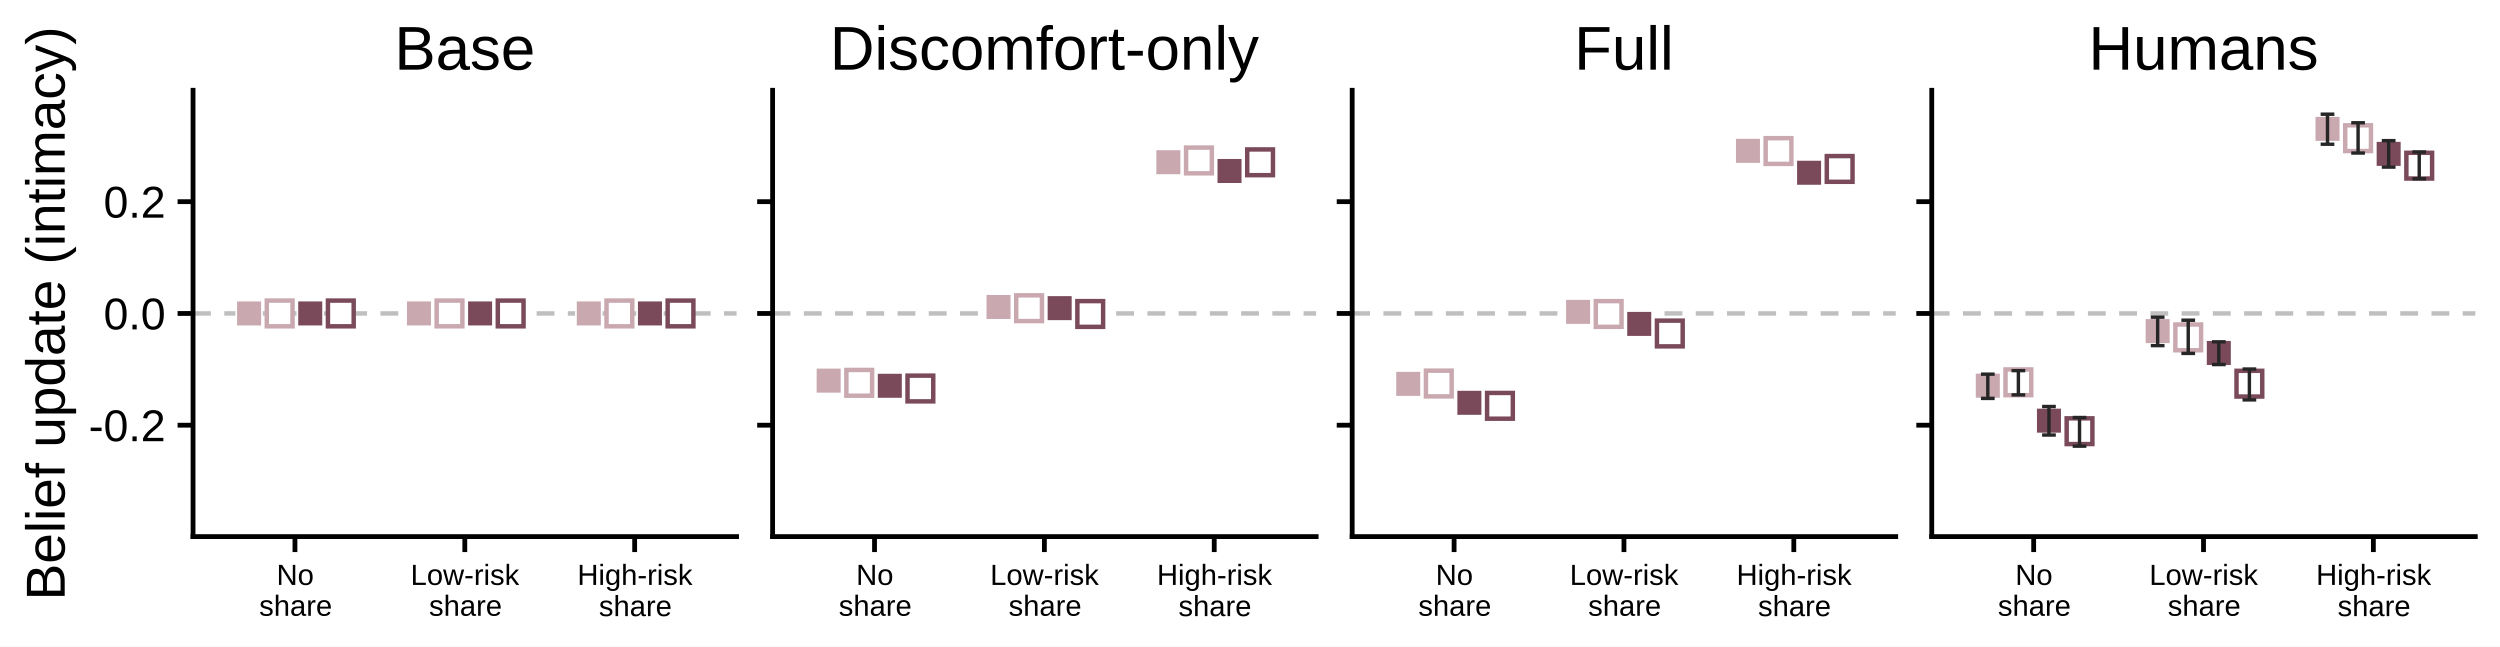
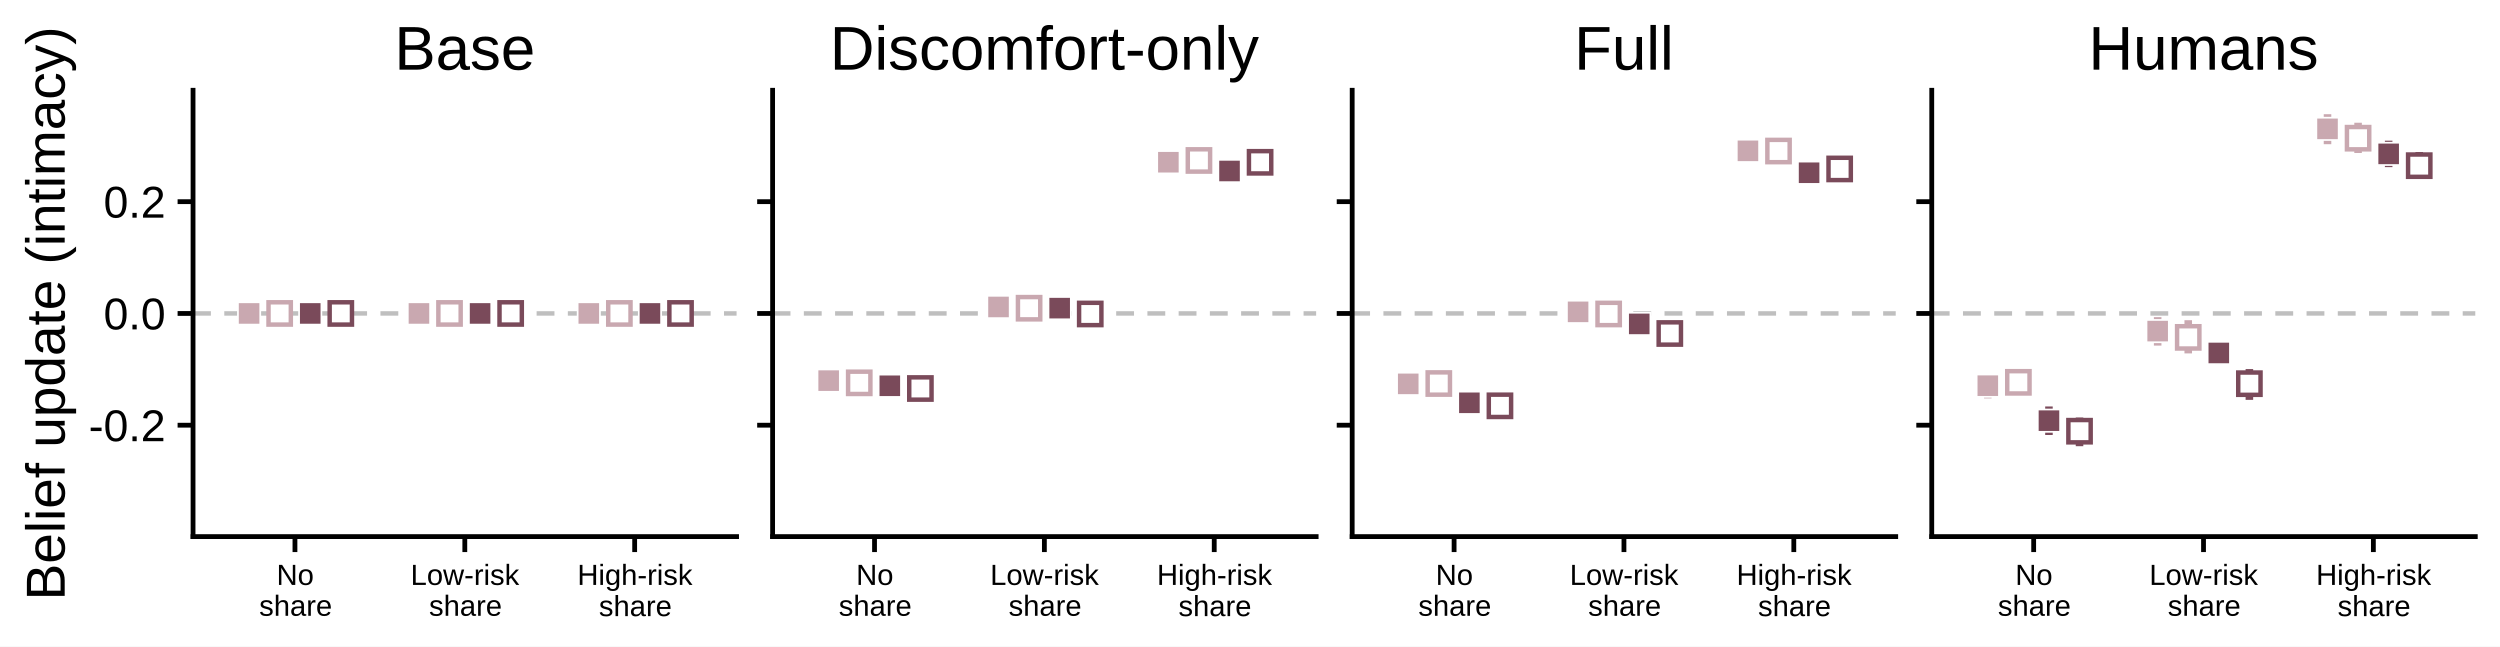
<svg xmlns="http://www.w3.org/2000/svg" xmlns:xlink="http://www.w3.org/1999/xlink" width="728.4pt" height="188.4pt" viewBox="0 0 728.4 188.4" version="1.1">
  <defs>
    <style type="text/css">*{stroke-linejoin: round; stroke-linecap: butt}</style>
  </defs>
  <g id="figure_1">
    <g id="patch_1">
      <path d="M 0 188.4  L 728.4 188.4  L 728.4 0  L 0 0  z " style="fill: #ffffff" />
    </g>
    <g id="axes_1">
      <g id="patch_2">
        <path d="M 56.245 156.344  L 214.608 156.344  L 214.608 26.303  L 56.245 26.303  z " style="fill: #ffffff" />
      </g>
      <g id="line2d_1">
-         <path d="M 56.245 91.324  L 214.608 91.324  " clip-path="url(#p51d16a02f2)" style="fill: none; stroke-dasharray: 5.2,3.9; stroke-dashoffset: 0; stroke: #bfbfbf; stroke-width: 1.3" />
+         <path d="M 56.245 91.324  L 214.608 91.324  " clip-path="url(#pd5d0439af5)" style="fill: none; stroke-dasharray: 5.2,3.9; stroke-dashoffset: 0; stroke: #bfbfbf; stroke-width: 1.3" />
      </g>
      <g id="matplotlib.axis_1">
        <g id="xtick_1">
          <g id="line2d_2">
            <defs>
-               <path id="m18ebb3edda" d="M 0 0  L 0 4.5  " style="stroke: #000000; stroke-width: 1.4" />
+               <path id="me105f8e029" d="M 0 0  L 0 4.5  " style="stroke: #000000; stroke-width: 1.4" />
            </defs>
            <g>
-               <use xlink:href="#m18ebb3edda" x="85.938" y="156.344" style="stroke: #000000; stroke-width: 1.4" />
+               <use xlink:href="#me105f8e029" x="85.938" y="156.344" style="stroke: #000000; stroke-width: 1.4" />
            </g>
          </g>
          <g id="text_1">
            <text style="font-size: 8.5px; font-family: 'Arial Nova', 'Arial', 'Helvetica', 'DejaVu Sans', sans-serif" transform="translate(80.57735 170.4282)">No</text>
            <text style="font-size: 8.5px; font-family: 'Arial Nova', 'Arial', 'Helvetica', 'DejaVu Sans', sans-serif" transform="translate(75.51985 179.4145)">share</text>
          </g>
        </g>
        <g id="xtick_2">
          <g id="line2d_3">
            <g>
-               <use xlink:href="#m18ebb3edda" x="135.426" y="156.344" style="stroke: #000000; stroke-width: 1.4" />
+               <use xlink:href="#me105f8e029" x="135.426" y="156.344" style="stroke: #000000; stroke-width: 1.4" />
            </g>
          </g>
          <g id="text_2">
            <text style="font-size: 8.5px; font-family: 'Arial Nova', 'Arial', 'Helvetica', 'DejaVu Sans', sans-serif" transform="translate(119.6361 170.4282)">Low-risk</text>
            <text style="font-size: 8.5px; font-family: 'Arial Nova', 'Arial', 'Helvetica', 'DejaVu Sans', sans-serif" transform="translate(125.0084 179.4145)">share</text>
          </g>
        </g>
        <g id="xtick_3">
          <g id="line2d_4">
            <g>
-               <use xlink:href="#m18ebb3edda" x="184.915" y="156.344" style="stroke: #000000; stroke-width: 1.4" />
+               <use xlink:href="#me105f8e029" x="184.915" y="156.344" style="stroke: #000000; stroke-width: 1.4" />
            </g>
          </g>
          <g id="text_3">
            <text style="font-size: 8.5px; font-family: 'Arial Nova', 'Arial', 'Helvetica', 'DejaVu Sans', sans-serif" transform="translate(168.2236 170.4282)">High-risk</text>
            <text style="font-size: 8.5px; font-family: 'Arial Nova', 'Arial', 'Helvetica', 'DejaVu Sans', sans-serif" transform="translate(174.497 179.5141)">share</text>
          </g>
        </g>
      </g>
      <g id="matplotlib.axis_2">
        <g id="ytick_1">
          <g id="line2d_5">
            <defs>
-               <path id="m650b6ea4a3" d="M 0 0  L -4.5 0  " style="stroke: #000000; stroke-width: 1.4" />
+               <path id="m295c6f6c4f" d="M 0 0  L -4.5 0  " style="stroke: #000000; stroke-width: 1.4" />
            </defs>
            <g>
-               <use xlink:href="#m650b6ea4a3" x="56.245" y="123.891" style="stroke: #000000; stroke-width: 1.4" />
+               <use xlink:href="#m295c6f6c4f" x="56.245" y="123.891" style="stroke: #000000; stroke-width: 1.4" />
            </g>
          </g>
          <g id="text_4">
            <text style="font-size: 13px; font-family: 'Arial Nova', 'Arial', 'Helvetica', 'DejaVu Sans', sans-serif; text-anchor: end" x="48.245" y="128.544" transform="rotate(-0 48.24453 128.5435)">-0.2</text>
          </g>
        </g>
        <g id="ytick_2">
          <g id="line2d_6">
            <g>
-               <use xlink:href="#m650b6ea4a3" x="56.245" y="91.324" style="stroke: #000000; stroke-width: 1.4" />
+               <use xlink:href="#m295c6f6c4f" x="56.245" y="91.324" style="stroke: #000000; stroke-width: 1.4" />
            </g>
          </g>
          <g id="text_5">
            <text style="font-size: 13px; font-family: 'Arial Nova', 'Arial', 'Helvetica', 'DejaVu Sans', sans-serif; text-anchor: end" x="48.245" y="95.976" transform="rotate(-0 48.24453 95.97631)">0.0</text>
          </g>
        </g>
        <g id="ytick_3">
          <g id="line2d_7">
            <g>
-               <use xlink:href="#m650b6ea4a3" x="56.245" y="58.757" style="stroke: #000000; stroke-width: 1.4" />
+               <use xlink:href="#m295c6f6c4f" x="56.245" y="58.757" style="stroke: #000000; stroke-width: 1.4" />
            </g>
          </g>
          <g id="text_6">
            <text style="font-size: 13px; font-family: 'Arial Nova', 'Arial', 'Helvetica', 'DejaVu Sans', sans-serif; text-anchor: end" x="48.245" y="63.409" transform="rotate(-0 48.24453 63.40909)">0.2</text>
          </g>
        </g>
        <g id="text_7">
          <text style="font-size: 16px; font-family: 'Arial Nova', 'Arial', 'Helvetica', 'DejaVu Sans', sans-serif; text-anchor: middle" x="18.848" y="91.324" transform="rotate(-90 18.8475 91.32373)">Belief update (intimacy)</text>
        </g>
      </g>
      <g id="patch_3">
        <path d="M 56.245 156.344  L 56.245 26.303  " style="fill: none; stroke: #000000; stroke-width: 1.4; stroke-linejoin: miter; stroke-linecap: square" />
      </g>
      <g id="patch_4">
        <path d="M 56.245 156.344  L 214.608 156.344  " style="fill: none; stroke: #000000; stroke-width: 1.4; stroke-linejoin: miter; stroke-linecap: square" />
      </g>
      <g id="line2d_8">
        <defs>
-           <path id="mf04de9513b" d="M -3.75 3.75  L 3.75 3.75  L 3.75 -3.75  L -3.75 -3.75  z " style="stroke: #ffffff; stroke-width: 0.5; stroke-linejoin: miter" />
+           <path id="m74554fec32" d="M -3.25 3.25  L 3.25 3.25  L 3.25 -3.25  L -3.25 -3.25  z " style="stroke: #ffffff; stroke-width: 0.5; stroke-linejoin: miter" />
        </defs>
-         <g clip-path="url(#p51d16a02f2)">
-           <use xlink:href="#mf04de9513b" x="72.576" y="91.324" style="fill: #c9a8b0; stroke: #ffffff; stroke-width: 0.5; stroke-linejoin: miter" />
+         <g clip-path="url(#pd5d0439af5)">
+           <use xlink:href="#m74554fec32" x="72.576" y="91.324" style="fill: #c9a8b0; stroke: #ffffff; stroke-width: 0.5; stroke-linejoin: miter" />
        </g>
      </g>
      <g id="line2d_9">
        <defs>
-           <path id="m3c1df9aa1b" d="M -3.75 3.75  L 3.75 3.75  L 3.75 -3.75  L -3.75 -3.75  z " style="stroke: #c9a8b0; stroke-width: 1.3; stroke-linejoin: miter" />
+           <path id="mb94a67556e" d="M -3.25 3.25  L 3.25 3.25  L 3.25 -3.25  L -3.25 -3.25  z " style="stroke: #c9a8b0; stroke-width: 1.3; stroke-linejoin: miter" />
        </defs>
-         <g clip-path="url(#p51d16a02f2)">
-           <use xlink:href="#m3c1df9aa1b" x="81.484" y="91.324" style="fill: #ffffff; stroke: #c9a8b0; stroke-width: 1.3; stroke-linejoin: miter" />
+         <g clip-path="url(#pd5d0439af5)">
+           <use xlink:href="#mb94a67556e" x="81.484" y="91.324" style="fill: #ffffff; stroke: #c9a8b0; stroke-width: 1.3; stroke-linejoin: miter" />
        </g>
      </g>
      <g id="line2d_10">
        <defs>
-           <path id="md754fa9be9" d="M -3.75 3.75  L 3.75 3.75  L 3.75 -3.75  L -3.75 -3.75  z " style="stroke: #ffffff; stroke-width: 0.5; stroke-linejoin: miter" />
+           <path id="m44156cbc9f" d="M -3.25 3.25  L 3.25 3.25  L 3.25 -3.25  L -3.25 -3.25  z " style="stroke: #ffffff; stroke-width: 0.5; stroke-linejoin: miter" />
        </defs>
-         <g clip-path="url(#p51d16a02f2)">
-           <use xlink:href="#md754fa9be9" x="90.392" y="91.324" style="fill: #7a4a5a; stroke: #ffffff; stroke-width: 0.5; stroke-linejoin: miter" />
+         <g clip-path="url(#pd5d0439af5)">
+           <use xlink:href="#m44156cbc9f" x="90.392" y="91.324" style="fill: #7a4a5a; stroke: #ffffff; stroke-width: 0.5; stroke-linejoin: miter" />
        </g>
      </g>
      <g id="line2d_11">
        <defs>
-           <path id="m0fe2f7a8e7" d="M -3.75 3.75  L 3.75 3.75  L 3.75 -3.75  L -3.75 -3.75  z " style="stroke: #7a4a5a; stroke-width: 1.3; stroke-linejoin: miter" />
+           <path id="mb7b32fe281" d="M -3.25 3.25  L 3.25 3.25  L 3.25 -3.25  L -3.25 -3.25  z " style="stroke: #7a4a5a; stroke-width: 1.3; stroke-linejoin: miter" />
        </defs>
-         <g clip-path="url(#p51d16a02f2)">
-           <use xlink:href="#m0fe2f7a8e7" x="99.3" y="91.324" style="fill: #ffffff; stroke: #7a4a5a; stroke-width: 1.3; stroke-linejoin: miter" />
+         <g clip-path="url(#pd5d0439af5)">
+           <use xlink:href="#mb7b32fe281" x="99.3" y="91.324" style="fill: #ffffff; stroke: #7a4a5a; stroke-width: 1.3; stroke-linejoin: miter" />
        </g>
      </g>
      <g id="line2d_12">
-         <g clip-path="url(#p51d16a02f2)">
-           <use xlink:href="#mf04de9513b" x="122.064" y="91.324" style="fill: #c9a8b0; stroke: #ffffff; stroke-width: 0.5; stroke-linejoin: miter" />
+         <g clip-path="url(#pd5d0439af5)">
+           <use xlink:href="#m74554fec32" x="122.064" y="91.324" style="fill: #c9a8b0; stroke: #ffffff; stroke-width: 0.5; stroke-linejoin: miter" />
        </g>
      </g>
      <g id="line2d_13">
-         <g clip-path="url(#p51d16a02f2)">
-           <use xlink:href="#m3c1df9aa1b" x="130.972" y="91.324" style="fill: #ffffff; stroke: #c9a8b0; stroke-width: 1.3; stroke-linejoin: miter" />
+         <g clip-path="url(#pd5d0439af5)">
+           <use xlink:href="#mb94a67556e" x="130.972" y="91.324" style="fill: #ffffff; stroke: #c9a8b0; stroke-width: 1.3; stroke-linejoin: miter" />
        </g>
      </g>
      <g id="line2d_14">
-         <g clip-path="url(#p51d16a02f2)">
-           <use xlink:href="#md754fa9be9" x="139.88" y="91.324" style="fill: #7a4a5a; stroke: #ffffff; stroke-width: 0.5; stroke-linejoin: miter" />
+         <g clip-path="url(#pd5d0439af5)">
+           <use xlink:href="#m44156cbc9f" x="139.88" y="91.324" style="fill: #7a4a5a; stroke: #ffffff; stroke-width: 0.5; stroke-linejoin: miter" />
        </g>
      </g>
      <g id="line2d_15">
-         <g clip-path="url(#p51d16a02f2)">
-           <use xlink:href="#m0fe2f7a8e7" x="148.788" y="91.324" style="fill: #ffffff; stroke: #7a4a5a; stroke-width: 1.3; stroke-linejoin: miter" />
+         <g clip-path="url(#pd5d0439af5)">
+           <use xlink:href="#mb7b32fe281" x="148.788" y="91.324" style="fill: #ffffff; stroke: #7a4a5a; stroke-width: 1.3; stroke-linejoin: miter" />
        </g>
      </g>
      <g id="line2d_16">
-         <g clip-path="url(#p51d16a02f2)">
-           <use xlink:href="#mf04de9513b" x="171.553" y="91.324" style="fill: #c9a8b0; stroke: #ffffff; stroke-width: 0.5; stroke-linejoin: miter" />
+         <g clip-path="url(#pd5d0439af5)">
+           <use xlink:href="#m74554fec32" x="171.553" y="91.324" style="fill: #c9a8b0; stroke: #ffffff; stroke-width: 0.5; stroke-linejoin: miter" />
        </g>
      </g>
      <g id="line2d_17">
-         <g clip-path="url(#p51d16a02f2)">
-           <use xlink:href="#m3c1df9aa1b" x="180.461" y="91.324" style="fill: #ffffff; stroke: #c9a8b0; stroke-width: 1.3; stroke-linejoin: miter" />
+         <g clip-path="url(#pd5d0439af5)">
+           <use xlink:href="#mb94a67556e" x="180.461" y="91.324" style="fill: #ffffff; stroke: #c9a8b0; stroke-width: 1.3; stroke-linejoin: miter" />
        </g>
      </g>
      <g id="line2d_18">
-         <g clip-path="url(#p51d16a02f2)">
-           <use xlink:href="#md754fa9be9" x="189.369" y="91.324" style="fill: #7a4a5a; stroke: #ffffff; stroke-width: 0.5; stroke-linejoin: miter" />
+         <g clip-path="url(#pd5d0439af5)">
+           <use xlink:href="#m44156cbc9f" x="189.369" y="91.324" style="fill: #7a4a5a; stroke: #ffffff; stroke-width: 0.5; stroke-linejoin: miter" />
        </g>
      </g>
      <g id="line2d_19">
-         <g clip-path="url(#p51d16a02f2)">
-           <use xlink:href="#m0fe2f7a8e7" x="198.277" y="91.324" style="fill: #ffffff; stroke: #7a4a5a; stroke-width: 1.3; stroke-linejoin: miter" />
+         <g clip-path="url(#pd5d0439af5)">
+           <use xlink:href="#mb7b32fe281" x="198.277" y="91.324" style="fill: #ffffff; stroke: #7a4a5a; stroke-width: 1.3; stroke-linejoin: miter" />
        </g>
      </g>
      <g id="text_8">
        <text style="font-size: 18px; font-family: 'Arial Nova', 'Arial', 'Helvetica', 'DejaVu Sans', sans-serif; text-anchor: middle" x="135.426" y="20.303" transform="rotate(-0 135.4262 20.30344)">Base</text>
      </g>
    </g>
    <g id="axes_2">
      <g id="patch_5">
        <path d="M 225.108 156.344  L 383.472 156.344  L 383.472 26.303  L 225.108 26.303  z " style="fill: #ffffff" />
      </g>
      <g id="line2d_20">
-         <path d="M 225.108 91.324  L 383.472 91.324  " clip-path="url(#pef5167bb22)" style="fill: none; stroke-dasharray: 5.2,3.9; stroke-dashoffset: 0; stroke: #bfbfbf; stroke-width: 1.3" />
+         <path d="M 225.108 91.324  L 383.472 91.324  " clip-path="url(#p01ac985b93)" style="fill: none; stroke-dasharray: 5.2,3.9; stroke-dashoffset: 0; stroke: #bfbfbf; stroke-width: 1.3" />
      </g>
      <g id="matplotlib.axis_3">
        <g id="xtick_4">
          <g id="line2d_21">
            <g>
-               <use xlink:href="#m18ebb3edda" x="254.802" y="156.344" style="stroke: #000000; stroke-width: 1.4" />
+               <use xlink:href="#me105f8e029" x="254.802" y="156.344" style="stroke: #000000; stroke-width: 1.4" />
            </g>
          </g>
          <g id="text_9">
            <text style="font-size: 8.5px; font-family: 'Arial Nova', 'Arial', 'Helvetica', 'DejaVu Sans', sans-serif" transform="translate(249.4412 170.4282)">No</text>
            <text style="font-size: 8.5px; font-family: 'Arial Nova', 'Arial', 'Helvetica', 'DejaVu Sans', sans-serif" transform="translate(244.3837 179.4145)">share</text>
          </g>
        </g>
        <g id="xtick_5">
          <g id="line2d_22">
            <g>
-               <use xlink:href="#m18ebb3edda" x="304.29" y="156.344" style="stroke: #000000; stroke-width: 1.4" />
+               <use xlink:href="#me105f8e029" x="304.29" y="156.344" style="stroke: #000000; stroke-width: 1.4" />
            </g>
          </g>
          <g id="text_10">
            <text style="font-size: 8.5px; font-family: 'Arial Nova', 'Arial', 'Helvetica', 'DejaVu Sans', sans-serif" transform="translate(288.5 170.4282)">Low-risk</text>
            <text style="font-size: 8.5px; font-family: 'Arial Nova', 'Arial', 'Helvetica', 'DejaVu Sans', sans-serif" transform="translate(293.8723 179.4145)">share</text>
          </g>
        </g>
        <g id="xtick_6">
          <g id="line2d_23">
            <g>
-               <use xlink:href="#m18ebb3edda" x="353.779" y="156.344" style="stroke: #000000; stroke-width: 1.4" />
+               <use xlink:href="#me105f8e029" x="353.779" y="156.344" style="stroke: #000000; stroke-width: 1.4" />
            </g>
          </g>
          <g id="text_11">
            <text style="font-size: 8.5px; font-family: 'Arial Nova', 'Arial', 'Helvetica', 'DejaVu Sans', sans-serif" transform="translate(337.0874 170.4282)">High-risk</text>
            <text style="font-size: 8.5px; font-family: 'Arial Nova', 'Arial', 'Helvetica', 'DejaVu Sans', sans-serif" transform="translate(343.3608 179.5141)">share</text>
          </g>
        </g>
      </g>
      <g id="matplotlib.axis_4">
        <g id="ytick_4">
          <g id="line2d_24">
            <g>
-               <use xlink:href="#m650b6ea4a3" x="225.108" y="123.891" style="stroke: #000000; stroke-width: 1.4" />
+               <use xlink:href="#m295c6f6c4f" x="225.108" y="123.891" style="stroke: #000000; stroke-width: 1.4" />
            </g>
          </g>
        </g>
        <g id="ytick_5">
          <g id="line2d_25">
            <g>
-               <use xlink:href="#m650b6ea4a3" x="225.108" y="91.324" style="stroke: #000000; stroke-width: 1.4" />
+               <use xlink:href="#m295c6f6c4f" x="225.108" y="91.324" style="stroke: #000000; stroke-width: 1.4" />
            </g>
          </g>
        </g>
        <g id="ytick_6">
          <g id="line2d_26">
            <g>
-               <use xlink:href="#m650b6ea4a3" x="225.108" y="58.757" style="stroke: #000000; stroke-width: 1.4" />
+               <use xlink:href="#m295c6f6c4f" x="225.108" y="58.757" style="stroke: #000000; stroke-width: 1.4" />
            </g>
          </g>
        </g>
      </g>
      <g id="patch_6">
        <path d="M 225.108 156.344  L 225.108 26.303  " style="fill: none; stroke: #000000; stroke-width: 1.4; stroke-linejoin: miter; stroke-linecap: square" />
      </g>
      <g id="patch_7">
        <path d="M 225.108 156.344  L 383.472 156.344  " style="fill: none; stroke: #000000; stroke-width: 1.4; stroke-linejoin: miter; stroke-linecap: square" />
      </g>
      <g id="line2d_27">
-         <g clip-path="url(#pef5167bb22)">
-           <use xlink:href="#mf04de9513b" x="241.44" y="110.901" style="fill: #c9a8b0; stroke: #ffffff; stroke-width: 0.5; stroke-linejoin: miter" />
+         <g clip-path="url(#p01ac985b93)">
+           <use xlink:href="#m74554fec32" x="241.44" y="110.901" style="fill: #c9a8b0; stroke: #ffffff; stroke-width: 0.5; stroke-linejoin: miter" />
        </g>
      </g>
      <g id="line2d_28">
-         <g clip-path="url(#pef5167bb22)">
-           <use xlink:href="#m3c1df9aa1b" x="250.348" y="111.541" style="fill: #ffffff; stroke: #c9a8b0; stroke-width: 1.3; stroke-linejoin: miter" />
+         <g clip-path="url(#p01ac985b93)">
+           <use xlink:href="#mb94a67556e" x="250.348" y="111.541" style="fill: #ffffff; stroke: #c9a8b0; stroke-width: 1.3; stroke-linejoin: miter" />
        </g>
      </g>
      <g id="line2d_29">
-         <g clip-path="url(#pef5167bb22)">
-           <use xlink:href="#md754fa9be9" x="259.256" y="112.401" style="fill: #7a4a5a; stroke: #ffffff; stroke-width: 0.5; stroke-linejoin: miter" />
+         <g clip-path="url(#p01ac985b93)">
+           <use xlink:href="#m44156cbc9f" x="259.256" y="112.401" style="fill: #7a4a5a; stroke: #ffffff; stroke-width: 0.5; stroke-linejoin: miter" />
        </g>
      </g>
      <g id="line2d_30">
-         <g clip-path="url(#pef5167bb22)">
-           <use xlink:href="#m0fe2f7a8e7" x="268.163" y="113.194" style="fill: #ffffff; stroke: #7a4a5a; stroke-width: 1.3; stroke-linejoin: miter" />
+         <g clip-path="url(#p01ac985b93)">
+           <use xlink:href="#mb7b32fe281" x="268.163" y="113.194" style="fill: #ffffff; stroke: #7a4a5a; stroke-width: 1.3; stroke-linejoin: miter" />
        </g>
      </g>
      <g id="line2d_31">
-         <g clip-path="url(#pef5167bb22)">
-           <use xlink:href="#mf04de9513b" x="290.928" y="89.436" style="fill: #c9a8b0; stroke: #ffffff; stroke-width: 0.5; stroke-linejoin: miter" />
+         <g clip-path="url(#p01ac985b93)">
+           <use xlink:href="#m74554fec32" x="290.928" y="89.436" style="fill: #c9a8b0; stroke: #ffffff; stroke-width: 0.5; stroke-linejoin: miter" />
        </g>
      </g>
      <g id="line2d_32">
-         <g clip-path="url(#pef5167bb22)">
-           <use xlink:href="#m3c1df9aa1b" x="299.836" y="89.801" style="fill: #ffffff; stroke: #c9a8b0; stroke-width: 1.3; stroke-linejoin: miter" />
+         <g clip-path="url(#p01ac985b93)">
+           <use xlink:href="#mb94a67556e" x="299.836" y="89.801" style="fill: #ffffff; stroke: #c9a8b0; stroke-width: 1.3; stroke-linejoin: miter" />
        </g>
      </g>
      <g id="line2d_33">
-         <g clip-path="url(#pef5167bb22)">
-           <use xlink:href="#md754fa9be9" x="308.744" y="89.779" style="fill: #7a4a5a; stroke: #ffffff; stroke-width: 0.5; stroke-linejoin: miter" />
+         <g clip-path="url(#p01ac985b93)">
+           <use xlink:href="#m44156cbc9f" x="308.744" y="89.779" style="fill: #7a4a5a; stroke: #ffffff; stroke-width: 0.5; stroke-linejoin: miter" />
        </g>
      </g>
      <g id="line2d_34">
-         <g clip-path="url(#pef5167bb22)">
-           <use xlink:href="#m0fe2f7a8e7" x="317.652" y="91.48" style="fill: #ffffff; stroke: #7a4a5a; stroke-width: 1.3; stroke-linejoin: miter" />
+         <g clip-path="url(#p01ac985b93)">
+           <use xlink:href="#mb7b32fe281" x="317.652" y="91.48" style="fill: #ffffff; stroke: #7a4a5a; stroke-width: 1.3; stroke-linejoin: miter" />
        </g>
      </g>
      <g id="line2d_35">
-         <g clip-path="url(#pef5167bb22)">
-           <use xlink:href="#mf04de9513b" x="340.417" y="47.265" style="fill: #c9a8b0; stroke: #ffffff; stroke-width: 0.5; stroke-linejoin: miter" />
+         <g clip-path="url(#p01ac985b93)">
+           <use xlink:href="#m74554fec32" x="340.417" y="47.265" style="fill: #c9a8b0; stroke: #ffffff; stroke-width: 0.5; stroke-linejoin: miter" />
        </g>
      </g>
      <g id="line2d_36">
-         <g clip-path="url(#pef5167bb22)">
-           <use xlink:href="#m3c1df9aa1b" x="349.325" y="46.75" style="fill: #ffffff; stroke: #c9a8b0; stroke-width: 1.3; stroke-linejoin: miter" />
+         <g clip-path="url(#p01ac985b93)">
+           <use xlink:href="#mb94a67556e" x="349.325" y="46.75" style="fill: #ffffff; stroke: #c9a8b0; stroke-width: 1.3; stroke-linejoin: miter" />
        </g>
      </g>
      <g id="line2d_37">
-         <g clip-path="url(#pef5167bb22)">
-           <use xlink:href="#md754fa9be9" x="358.233" y="49.818" style="fill: #7a4a5a; stroke: #ffffff; stroke-width: 0.5; stroke-linejoin: miter" />
+         <g clip-path="url(#p01ac985b93)">
+           <use xlink:href="#m44156cbc9f" x="358.233" y="49.818" style="fill: #7a4a5a; stroke: #ffffff; stroke-width: 0.5; stroke-linejoin: miter" />
        </g>
      </g>
      <g id="line2d_38">
-         <g clip-path="url(#pef5167bb22)">
-           <use xlink:href="#m0fe2f7a8e7" x="367.141" y="47.287" style="fill: #ffffff; stroke: #7a4a5a; stroke-width: 1.3; stroke-linejoin: miter" />
+         <g clip-path="url(#p01ac985b93)">
+           <use xlink:href="#mb7b32fe281" x="367.141" y="47.287" style="fill: #ffffff; stroke: #7a4a5a; stroke-width: 1.3; stroke-linejoin: miter" />
        </g>
      </g>
      <g id="text_12">
        <text style="font-size: 18px; font-family: 'Arial Nova', 'Arial', 'Helvetica', 'DejaVu Sans', sans-serif; text-anchor: middle" x="304.29" y="20.303" transform="rotate(-0 304.2901 20.30344)">Discomfort-only</text>
      </g>
    </g>
    <g id="axes_3">
      <g id="patch_8">
        <path d="M 393.972 156.344  L 552.336 156.344  L 552.336 26.303  L 393.972 26.303  z " style="fill: #ffffff" />
      </g>
      <g id="line2d_39">
-         <path d="M 393.972 91.324  L 552.336 91.324  " clip-path="url(#p1f0441beb7)" style="fill: none; stroke-dasharray: 5.2,3.9; stroke-dashoffset: 0; stroke: #bfbfbf; stroke-width: 1.3" />
+         <path d="M 393.972 91.324  L 552.336 91.324  " clip-path="url(#p244d5cdb6c)" style="fill: none; stroke-dasharray: 5.2,3.9; stroke-dashoffset: 0; stroke: #bfbfbf; stroke-width: 1.3" />
      </g>
      <g id="matplotlib.axis_5">
        <g id="xtick_7">
          <g id="line2d_40">
            <g>
-               <use xlink:href="#m18ebb3edda" x="423.665" y="156.344" style="stroke: #000000; stroke-width: 1.4" />
+               <use xlink:href="#me105f8e029" x="423.665" y="156.344" style="stroke: #000000; stroke-width: 1.4" />
            </g>
          </g>
          <g id="text_13">
            <text style="font-size: 8.5px; font-family: 'Arial Nova', 'Arial', 'Helvetica', 'DejaVu Sans', sans-serif" transform="translate(418.3051 170.4282)">No</text>
            <text style="font-size: 8.5px; font-family: 'Arial Nova', 'Arial', 'Helvetica', 'DejaVu Sans', sans-serif" transform="translate(413.2476 179.4145)">share</text>
          </g>
        </g>
        <g id="xtick_8">
          <g id="line2d_41">
            <g>
-               <use xlink:href="#m18ebb3edda" x="473.154" y="156.344" style="stroke: #000000; stroke-width: 1.4" />
+               <use xlink:href="#me105f8e029" x="473.154" y="156.344" style="stroke: #000000; stroke-width: 1.4" />
            </g>
          </g>
          <g id="text_14">
            <text style="font-size: 8.5px; font-family: 'Arial Nova', 'Arial', 'Helvetica', 'DejaVu Sans', sans-serif" transform="translate(457.3639 170.4282)">Low-risk</text>
            <text style="font-size: 8.5px; font-family: 'Arial Nova', 'Arial', 'Helvetica', 'DejaVu Sans', sans-serif" transform="translate(462.7361 179.4145)">share</text>
          </g>
        </g>
        <g id="xtick_9">
          <g id="line2d_42">
            <g>
-               <use xlink:href="#m18ebb3edda" x="522.643" y="156.344" style="stroke: #000000; stroke-width: 1.4" />
+               <use xlink:href="#me105f8e029" x="522.643" y="156.344" style="stroke: #000000; stroke-width: 1.4" />
            </g>
          </g>
          <g id="text_15">
            <text style="font-size: 8.5px; font-family: 'Arial Nova', 'Arial', 'Helvetica', 'DejaVu Sans', sans-serif" transform="translate(505.9513 170.4282)">High-risk</text>
            <text style="font-size: 8.5px; font-family: 'Arial Nova', 'Arial', 'Helvetica', 'DejaVu Sans', sans-serif" transform="translate(512.2247 179.5141)">share</text>
          </g>
        </g>
      </g>
      <g id="matplotlib.axis_6">
        <g id="ytick_7">
          <g id="line2d_43">
            <g>
-               <use xlink:href="#m650b6ea4a3" x="393.972" y="123.891" style="stroke: #000000; stroke-width: 1.4" />
+               <use xlink:href="#m295c6f6c4f" x="393.972" y="123.891" style="stroke: #000000; stroke-width: 1.4" />
            </g>
          </g>
        </g>
        <g id="ytick_8">
          <g id="line2d_44">
            <g>
-               <use xlink:href="#m650b6ea4a3" x="393.972" y="91.324" style="stroke: #000000; stroke-width: 1.4" />
+               <use xlink:href="#m295c6f6c4f" x="393.972" y="91.324" style="stroke: #000000; stroke-width: 1.4" />
            </g>
          </g>
        </g>
        <g id="ytick_9">
          <g id="line2d_45">
            <g>
-               <use xlink:href="#m650b6ea4a3" x="393.972" y="58.757" style="stroke: #000000; stroke-width: 1.4" />
+               <use xlink:href="#m295c6f6c4f" x="393.972" y="58.757" style="stroke: #000000; stroke-width: 1.4" />
            </g>
          </g>
        </g>
      </g>
      <g id="patch_9">
        <path d="M 393.972 156.344  L 393.972 26.303  " style="fill: none; stroke: #000000; stroke-width: 1.4; stroke-linejoin: miter; stroke-linecap: square" />
      </g>
      <g id="patch_10">
        <path d="M 393.972 156.344  L 552.336 156.344  " style="fill: none; stroke: #000000; stroke-width: 1.4; stroke-linejoin: miter; stroke-linecap: square" />
      </g>
      <g id="line2d_46">
-         <g clip-path="url(#p1f0441beb7)">
-           <use xlink:href="#mf04de9513b" x="410.303" y="111.843" style="fill: #c9a8b0; stroke: #ffffff; stroke-width: 0.5; stroke-linejoin: miter" />
+         <g clip-path="url(#p244d5cdb6c)">
+           <use xlink:href="#m74554fec32" x="410.303" y="111.843" style="fill: #c9a8b0; stroke: #ffffff; stroke-width: 0.5; stroke-linejoin: miter" />
        </g>
      </g>
      <g id="line2d_47">
-         <g clip-path="url(#p1f0441beb7)">
-           <use xlink:href="#m3c1df9aa1b" x="419.211" y="111.744" style="fill: #ffffff; stroke: #c9a8b0; stroke-width: 1.3; stroke-linejoin: miter" />
+         <g clip-path="url(#p244d5cdb6c)">
+           <use xlink:href="#mb94a67556e" x="419.211" y="111.744" style="fill: #ffffff; stroke: #c9a8b0; stroke-width: 1.3; stroke-linejoin: miter" />
        </g>
      </g>
      <g id="line2d_48">
-         <g clip-path="url(#p1f0441beb7)">
-           <use xlink:href="#md754fa9be9" x="428.119" y="117.361" style="fill: #7a4a5a; stroke: #ffffff; stroke-width: 0.5; stroke-linejoin: miter" />
+         <g clip-path="url(#p244d5cdb6c)">
+           <use xlink:href="#m44156cbc9f" x="428.119" y="117.361" style="fill: #7a4a5a; stroke: #ffffff; stroke-width: 0.5; stroke-linejoin: miter" />
        </g>
      </g>
      <g id="line2d_49">
-         <g clip-path="url(#p1f0441beb7)">
-           <use xlink:href="#m0fe2f7a8e7" x="437.027" y="118.241" style="fill: #ffffff; stroke: #7a4a5a; stroke-width: 1.3; stroke-linejoin: miter" />
+         <g clip-path="url(#p244d5cdb6c)">
+           <use xlink:href="#mb7b32fe281" x="437.027" y="118.241" style="fill: #ffffff; stroke: #7a4a5a; stroke-width: 1.3; stroke-linejoin: miter" />
        </g>
      </g>
      <g id="line2d_50">
-         <g clip-path="url(#p1f0441beb7)">
-           <use xlink:href="#mf04de9513b" x="459.792" y="90.862" style="fill: #c9a8b0; stroke: #ffffff; stroke-width: 0.5; stroke-linejoin: miter" />
+         <g clip-path="url(#p244d5cdb6c)">
+           <use xlink:href="#m74554fec32" x="459.792" y="90.862" style="fill: #c9a8b0; stroke: #ffffff; stroke-width: 0.5; stroke-linejoin: miter" />
        </g>
      </g>
      <g id="line2d_51">
-         <g clip-path="url(#p1f0441beb7)">
-           <use xlink:href="#m3c1df9aa1b" x="468.7" y="91.482" style="fill: #ffffff; stroke: #c9a8b0; stroke-width: 1.3; stroke-linejoin: miter" />
+         <g clip-path="url(#p244d5cdb6c)">
+           <use xlink:href="#mb94a67556e" x="468.7" y="91.482" style="fill: #ffffff; stroke: #c9a8b0; stroke-width: 1.3; stroke-linejoin: miter" />
        </g>
      </g>
      <g id="line2d_52">
-         <g clip-path="url(#p1f0441beb7)">
-           <use xlink:href="#md754fa9be9" x="477.608" y="94.371" style="fill: #7a4a5a; stroke: #ffffff; stroke-width: 0.5; stroke-linejoin: miter" />
+         <g clip-path="url(#p244d5cdb6c)">
+           <use xlink:href="#m44156cbc9f" x="477.608" y="94.371" style="fill: #7a4a5a; stroke: #ffffff; stroke-width: 0.5; stroke-linejoin: miter" />
        </g>
      </g>
      <g id="line2d_53">
-         <g clip-path="url(#p1f0441beb7)">
-           <use xlink:href="#m0fe2f7a8e7" x="486.516" y="97.167" style="fill: #ffffff; stroke: #7a4a5a; stroke-width: 1.3; stroke-linejoin: miter" />
+         <g clip-path="url(#p244d5cdb6c)">
+           <use xlink:href="#mb7b32fe281" x="486.516" y="97.167" style="fill: #ffffff; stroke: #7a4a5a; stroke-width: 1.3; stroke-linejoin: miter" />
        </g>
      </g>
      <g id="line2d_54">
-         <g clip-path="url(#p1f0441beb7)">
-           <use xlink:href="#mf04de9513b" x="509.281" y="43.948" style="fill: #c9a8b0; stroke: #ffffff; stroke-width: 0.5; stroke-linejoin: miter" />
+         <g clip-path="url(#p244d5cdb6c)">
+           <use xlink:href="#m74554fec32" x="509.281" y="43.948" style="fill: #c9a8b0; stroke: #ffffff; stroke-width: 0.5; stroke-linejoin: miter" />
        </g>
      </g>
      <g id="line2d_55">
-         <g clip-path="url(#p1f0441beb7)">
-           <use xlink:href="#m3c1df9aa1b" x="518.189" y="44.004" style="fill: #ffffff; stroke: #c9a8b0; stroke-width: 1.3; stroke-linejoin: miter" />
+         <g clip-path="url(#p244d5cdb6c)">
+           <use xlink:href="#mb94a67556e" x="518.189" y="44.004" style="fill: #ffffff; stroke: #c9a8b0; stroke-width: 1.3; stroke-linejoin: miter" />
        </g>
      </g>
      <g id="line2d_56">
-         <g clip-path="url(#p1f0441beb7)">
-           <use xlink:href="#md754fa9be9" x="527.096" y="50.334" style="fill: #7a4a5a; stroke: #ffffff; stroke-width: 0.5; stroke-linejoin: miter" />
+         <g clip-path="url(#p244d5cdb6c)">
+           <use xlink:href="#m44156cbc9f" x="527.096" y="50.334" style="fill: #7a4a5a; stroke: #ffffff; stroke-width: 0.5; stroke-linejoin: miter" />
        </g>
      </g>
      <g id="line2d_57">
-         <g clip-path="url(#p1f0441beb7)">
-           <use xlink:href="#m0fe2f7a8e7" x="536.004" y="49.222" style="fill: #ffffff; stroke: #7a4a5a; stroke-width: 1.3; stroke-linejoin: miter" />
+         <g clip-path="url(#p244d5cdb6c)">
+           <use xlink:href="#mb7b32fe281" x="536.004" y="49.222" style="fill: #ffffff; stroke: #7a4a5a; stroke-width: 1.3; stroke-linejoin: miter" />
        </g>
      </g>
      <g id="text_16">
        <text style="font-size: 18px; font-family: 'Arial Nova', 'Arial', 'Helvetica', 'DejaVu Sans', sans-serif; text-anchor: middle" x="473.154" y="20.303" transform="rotate(-0 473.154 20.30344)">Full</text>
      </g>
    </g>
    <g id="axes_4">
      <g id="patch_11">
        <path d="M 562.836 156.344  L 721.2 156.344  L 721.2 26.303  L 562.836 26.303  z " style="fill: #ffffff" />
      </g>
      <g id="line2d_58">
-         <path d="M 562.836 91.324  L 721.2 91.324  " clip-path="url(#p031781236a)" style="fill: none; stroke-dasharray: 5.2,3.9; stroke-dashoffset: 0; stroke: #bfbfbf; stroke-width: 1.3" />
+         <path d="M 562.836 91.324  L 721.2 91.324  " clip-path="url(#p02f25a0147)" style="fill: none; stroke-dasharray: 5.2,3.9; stroke-dashoffset: 0; stroke: #bfbfbf; stroke-width: 1.3" />
      </g>
      <g id="matplotlib.axis_7">
        <g id="xtick_10">
          <g id="line2d_59">
            <g>
-               <use xlink:href="#m18ebb3edda" x="592.529" y="156.344" style="stroke: #000000; stroke-width: 1.4" />
+               <use xlink:href="#me105f8e029" x="592.529" y="156.344" style="stroke: #000000; stroke-width: 1.4" />
            </g>
          </g>
          <g id="text_17">
            <text style="font-size: 8.5px; font-family: 'Arial Nova', 'Arial', 'Helvetica', 'DejaVu Sans', sans-serif" transform="translate(587.169 170.4282)">No</text>
            <text style="font-size: 8.5px; font-family: 'Arial Nova', 'Arial', 'Helvetica', 'DejaVu Sans', sans-serif" transform="translate(582.1115 179.4145)">share</text>
          </g>
        </g>
        <g id="xtick_11">
          <g id="line2d_60">
            <g>
-               <use xlink:href="#m18ebb3edda" x="642.018" y="156.344" style="stroke: #000000; stroke-width: 1.4" />
+               <use xlink:href="#me105f8e029" x="642.018" y="156.344" style="stroke: #000000; stroke-width: 1.4" />
            </g>
          </g>
          <g id="text_18">
            <text style="font-size: 8.5px; font-family: 'Arial Nova', 'Arial', 'Helvetica', 'DejaVu Sans', sans-serif" transform="translate(626.2277 170.4282)">Low-risk</text>
            <text style="font-size: 8.5px; font-family: 'Arial Nova', 'Arial', 'Helvetica', 'DejaVu Sans', sans-serif" transform="translate(631.6 179.4145)">share</text>
          </g>
        </g>
        <g id="xtick_12">
          <g id="line2d_61">
            <g>
-               <use xlink:href="#m18ebb3edda" x="691.506" y="156.344" style="stroke: #000000; stroke-width: 1.4" />
+               <use xlink:href="#me105f8e029" x="691.506" y="156.344" style="stroke: #000000; stroke-width: 1.4" />
            </g>
          </g>
          <g id="text_19">
            <text style="font-size: 8.5px; font-family: 'Arial Nova', 'Arial', 'Helvetica', 'DejaVu Sans', sans-serif" transform="translate(674.8152 170.4282)">High-risk</text>
            <text style="font-size: 8.5px; font-family: 'Arial Nova', 'Arial', 'Helvetica', 'DejaVu Sans', sans-serif" transform="translate(681.0886 179.5141)">share</text>
          </g>
        </g>
      </g>
      <g id="matplotlib.axis_8">
        <g id="ytick_10">
          <g id="line2d_62">
            <g>
-               <use xlink:href="#m650b6ea4a3" x="562.836" y="123.891" style="stroke: #000000; stroke-width: 1.4" />
+               <use xlink:href="#m295c6f6c4f" x="562.836" y="123.891" style="stroke: #000000; stroke-width: 1.4" />
            </g>
          </g>
        </g>
        <g id="ytick_11">
          <g id="line2d_63">
            <g>
-               <use xlink:href="#m650b6ea4a3" x="562.836" y="91.324" style="stroke: #000000; stroke-width: 1.4" />
+               <use xlink:href="#m295c6f6c4f" x="562.836" y="91.324" style="stroke: #000000; stroke-width: 1.4" />
            </g>
          </g>
        </g>
        <g id="ytick_12">
          <g id="line2d_64">
            <g>
-               <use xlink:href="#m650b6ea4a3" x="562.836" y="58.757" style="stroke: #000000; stroke-width: 1.4" />
-             </g>
-           </g>
-         </g>
+               <use xlink:href="#m295c6f6c4f" x="562.836" y="58.757" style="stroke: #000000; stroke-width: 1.4" />
+             </g>
+           </g>
+         </g>
+       </g>
+       <g id="LineCollection_1">
+         <path d="M 579.167 116.077  L 579.167 109.02  " clip-path="url(#p02f25a0147)" style="fill: none; stroke: #c9a8b0; stroke-width: 2.2" />
+       </g>
+       <g id="LineCollection_2">
+         <path d="M 588.075 115.057  L 588.075 107.986  " clip-path="url(#p02f25a0147)" style="fill: none; stroke: #c9a8b0; stroke-width: 2.2" />
+       </g>
+       <g id="LineCollection_3">
+         <path d="M 596.983 126.751  L 596.983 118.433  " clip-path="url(#p02f25a0147)" style="fill: none; stroke: #7a4a5a; stroke-width: 2.2" />
+       </g>
+       <g id="LineCollection_4">
+         <path d="M 605.891 129.995  L 605.891 121.65  " clip-path="url(#p02f25a0147)" style="fill: none; stroke: #7a4a5a; stroke-width: 2.2" />
+       </g>
+       <g id="LineCollection_5">
+         <path d="M 628.656 100.702  L 628.656 92.409  " clip-path="url(#p02f25a0147)" style="fill: none; stroke: #c9a8b0; stroke-width: 2.2" />
+       </g>
+       <g id="LineCollection_6">
+         <path d="M 637.564 102.966  L 637.564 93.294  " clip-path="url(#p02f25a0147)" style="fill: none; stroke: #c9a8b0; stroke-width: 2.2" />
+       </g>
+       <g id="LineCollection_7">
+         <path d="M 646.472 106.208  L 646.472 99.595  " clip-path="url(#p02f25a0147)" style="fill: none; stroke: #7a4a5a; stroke-width: 2.2" />
+       </g>
+       <g id="LineCollection_8">
+         <path d="M 655.38 116.512  L 655.38 107.525  " clip-path="url(#p02f25a0147)" style="fill: none; stroke: #7a4a5a; stroke-width: 2.2" />
+       </g>
+       <g id="LineCollection_9">
+         <path d="M 678.144 42.022  L 678.144 33.27  " clip-path="url(#p02f25a0147)" style="fill: none; stroke: #c9a8b0; stroke-width: 2.2" />
+       </g>
+       <g id="LineCollection_10">
+         <path d="M 687.052 44.583  L 687.052 35.768  " clip-path="url(#p02f25a0147)" style="fill: none; stroke: #c9a8b0; stroke-width: 2.2" />
+       </g>
+       <g id="LineCollection_11">
+         <path d="M 695.96 48.687  L 695.96 40.989  " clip-path="url(#p02f25a0147)" style="fill: none; stroke: #7a4a5a; stroke-width: 2.2" />
+       </g>
+       <g id="LineCollection_12">
+         <path d="M 704.868 52.083  L 704.868 44.285  " clip-path="url(#p02f25a0147)" style="fill: none; stroke: #7a4a5a; stroke-width: 2.2" />
      </g>
      <g id="patch_12">
        <path d="M 562.836 156.344  L 562.836 26.303  " style="fill: none; stroke: #000000; stroke-width: 1.4; stroke-linejoin: miter; stroke-linecap: square" />
      </g>
      <g id="patch_13">
        <path d="M 562.836 156.344  L 721.2 156.344  " style="fill: none; stroke: #000000; stroke-width: 1.4; stroke-linejoin: miter; stroke-linecap: square" />
      </g>
      <g id="line2d_65">
-         <g clip-path="url(#p031781236a)">
-           <use xlink:href="#mf04de9513b" x="579.167" y="112.372" style="fill: #c9a8b0; stroke: #ffffff; stroke-width: 0.5; stroke-linejoin: miter" />
+         <g clip-path="url(#p02f25a0147)">
+           <use xlink:href="#m74554fec32" x="579.167" y="112.372" style="fill: #c9a8b0; stroke: #ffffff; stroke-width: 0.5; stroke-linejoin: miter" />
        </g>
      </g>
      <g id="line2d_66">
-         <g clip-path="url(#p031781236a)">
-           <use xlink:href="#m3c1df9aa1b" x="588.075" y="111.393" style="fill: #ffffff; stroke: #c9a8b0; stroke-width: 1.3; stroke-linejoin: miter" />
+         <g clip-path="url(#p02f25a0147)">
+           <use xlink:href="#mb94a67556e" x="588.075" y="111.393" style="fill: #ffffff; stroke: #c9a8b0; stroke-width: 1.3; stroke-linejoin: miter" />
        </g>
      </g>
      <g id="line2d_67">
-         <g clip-path="url(#p031781236a)">
-           <use xlink:href="#md754fa9be9" x="596.983" y="122.565" style="fill: #7a4a5a; stroke: #ffffff; stroke-width: 0.5; stroke-linejoin: miter" />
+         <g clip-path="url(#p02f25a0147)">
+           <use xlink:href="#m44156cbc9f" x="596.983" y="122.565" style="fill: #7a4a5a; stroke: #ffffff; stroke-width: 0.5; stroke-linejoin: miter" />
        </g>
      </g>
      <g id="line2d_68">
-         <g clip-path="url(#p031781236a)">
-           <use xlink:href="#m0fe2f7a8e7" x="605.891" y="125.635" style="fill: #ffffff; stroke: #7a4a5a; stroke-width: 1.3; stroke-linejoin: miter" />
+         <g clip-path="url(#p02f25a0147)">
+           <use xlink:href="#mb7b32fe281" x="605.891" y="125.635" style="fill: #ffffff; stroke: #7a4a5a; stroke-width: 1.3; stroke-linejoin: miter" />
        </g>
      </g>
      <g id="line2d_69">
-         <g clip-path="url(#p031781236a)">
-           <use xlink:href="#mf04de9513b" x="628.656" y="96.468" style="fill: #c9a8b0; stroke: #ffffff; stroke-width: 0.5; stroke-linejoin: miter" />
+         <g clip-path="url(#p02f25a0147)">
+           <use xlink:href="#m74554fec32" x="628.656" y="96.468" style="fill: #c9a8b0; stroke: #ffffff; stroke-width: 0.5; stroke-linejoin: miter" />
        </g>
      </g>
      <g id="line2d_70">
-         <g clip-path="url(#p031781236a)">
-           <use xlink:href="#m3c1df9aa1b" x="637.564" y="98.296" style="fill: #ffffff; stroke: #c9a8b0; stroke-width: 1.3; stroke-linejoin: miter" />
+         <g clip-path="url(#p02f25a0147)">
+           <use xlink:href="#mb94a67556e" x="637.564" y="98.296" style="fill: #ffffff; stroke: #c9a8b0; stroke-width: 1.3; stroke-linejoin: miter" />
        </g>
      </g>
      <g id="line2d_71">
-         <g clip-path="url(#p031781236a)">
-           <use xlink:href="#md754fa9be9" x="646.472" y="102.839" style="fill: #7a4a5a; stroke: #ffffff; stroke-width: 0.5; stroke-linejoin: miter" />
+         <g clip-path="url(#p02f25a0147)">
+           <use xlink:href="#m44156cbc9f" x="646.472" y="102.839" style="fill: #7a4a5a; stroke: #ffffff; stroke-width: 0.5; stroke-linejoin: miter" />
        </g>
      </g>
      <g id="line2d_72">
-         <g clip-path="url(#p031781236a)">
-           <use xlink:href="#m0fe2f7a8e7" x="655.38" y="111.789" style="fill: #ffffff; stroke: #7a4a5a; stroke-width: 1.3; stroke-linejoin: miter" />
+         <g clip-path="url(#p02f25a0147)">
+           <use xlink:href="#mb7b32fe281" x="655.38" y="111.789" style="fill: #ffffff; stroke: #7a4a5a; stroke-width: 1.3; stroke-linejoin: miter" />
        </g>
      </g>
      <g id="line2d_73">
-         <g clip-path="url(#p031781236a)">
-           <use xlink:href="#mf04de9513b" x="678.144" y="37.543" style="fill: #c9a8b0; stroke: #ffffff; stroke-width: 0.5; stroke-linejoin: miter" />
+         <g clip-path="url(#p02f25a0147)">
+           <use xlink:href="#m74554fec32" x="678.144" y="37.543" style="fill: #c9a8b0; stroke: #ffffff; stroke-width: 0.5; stroke-linejoin: miter" />
        </g>
      </g>
      <g id="line2d_74">
-         <g clip-path="url(#p031781236a)">
-           <use xlink:href="#m3c1df9aa1b" x="687.052" y="40.26" style="fill: #ffffff; stroke: #c9a8b0; stroke-width: 1.3; stroke-linejoin: miter" />
+         <g clip-path="url(#p02f25a0147)">
+           <use xlink:href="#mb94a67556e" x="687.052" y="40.26" style="fill: #ffffff; stroke: #c9a8b0; stroke-width: 1.3; stroke-linejoin: miter" />
        </g>
      </g>
      <g id="line2d_75">
-         <g clip-path="url(#p031781236a)">
-           <use xlink:href="#md754fa9be9" x="695.96" y="44.832" style="fill: #7a4a5a; stroke: #ffffff; stroke-width: 0.5; stroke-linejoin: miter" />
+         <g clip-path="url(#p02f25a0147)">
+           <use xlink:href="#m44156cbc9f" x="695.96" y="44.832" style="fill: #7a4a5a; stroke: #ffffff; stroke-width: 0.5; stroke-linejoin: miter" />
        </g>
      </g>
      <g id="line2d_76">
-         <g clip-path="url(#p031781236a)">
-           <use xlink:href="#m0fe2f7a8e7" x="704.868" y="48.269" style="fill: #ffffff; stroke: #7a4a5a; stroke-width: 1.3; stroke-linejoin: miter" />
+         <g clip-path="url(#p02f25a0147)">
+           <use xlink:href="#mb7b32fe281" x="704.868" y="48.269" style="fill: #ffffff; stroke: #7a4a5a; stroke-width: 1.3; stroke-linejoin: miter" />
        </g>
      </g>
      <g id="text_20">
        <text style="font-size: 18px; font-family: 'Arial Nova', 'Arial', 'Helvetica', 'DejaVu Sans', sans-serif; text-anchor: middle" x="642.018" y="20.303" transform="rotate(-0 642.0178 20.30344)">Humans</text>
-       </g>
-       <g id="LineCollection_1">
-         <path d="M 579.167 116.077  L 579.167 109.02  " clip-path="url(#p031781236a)" style="fill: none; stroke: #262626" />
-       </g>
-       <g id="line2d_77">
-         <defs>
-           <path id="mcb620066bf" d="M 2 0  L -2 -0  " style="stroke: #262626" />
-         </defs>
-         <g clip-path="url(#p031781236a)">
-           <use xlink:href="#mcb620066bf" x="579.167" y="116.077" style="fill: #1f77b4; stroke: #262626" />
-         </g>
-       </g>
-       <g id="line2d_78">
-         <g clip-path="url(#p031781236a)">
-           <use xlink:href="#mcb620066bf" x="579.167" y="109.02" style="fill: #1f77b4; stroke: #262626" />
-         </g>
-       </g>
-       <g id="LineCollection_2">
-         <path d="M 588.075 115.057  L 588.075 107.986  " clip-path="url(#p031781236a)" style="fill: none; stroke: #262626" />
-       </g>
-       <g id="line2d_79">
-         <g clip-path="url(#p031781236a)">
-           <use xlink:href="#mcb620066bf" x="588.075" y="115.057" style="fill: #1f77b4; stroke: #262626" />
-         </g>
-       </g>
-       <g id="line2d_80">
-         <g clip-path="url(#p031781236a)">
-           <use xlink:href="#mcb620066bf" x="588.075" y="107.986" style="fill: #1f77b4; stroke: #262626" />
-         </g>
-       </g>
-       <g id="LineCollection_3">
-         <path d="M 596.983 126.751  L 596.983 118.433  " clip-path="url(#p031781236a)" style="fill: none; stroke: #262626" />
-       </g>
-       <g id="line2d_81">
-         <g clip-path="url(#p031781236a)">
-           <use xlink:href="#mcb620066bf" x="596.983" y="126.751" style="fill: #1f77b4; stroke: #262626" />
-         </g>
-       </g>
-       <g id="line2d_82">
-         <g clip-path="url(#p031781236a)">
-           <use xlink:href="#mcb620066bf" x="596.983" y="118.433" style="fill: #1f77b4; stroke: #262626" />
-         </g>
-       </g>
-       <g id="LineCollection_4">
-         <path d="M 605.891 129.995  L 605.891 121.65  " clip-path="url(#p031781236a)" style="fill: none; stroke: #262626" />
-       </g>
-       <g id="line2d_83">
-         <g clip-path="url(#p031781236a)">
-           <use xlink:href="#mcb620066bf" x="605.891" y="129.995" style="fill: #1f77b4; stroke: #262626" />
-         </g>
-       </g>
-       <g id="line2d_84">
-         <g clip-path="url(#p031781236a)">
-           <use xlink:href="#mcb620066bf" x="605.891" y="121.65" style="fill: #1f77b4; stroke: #262626" />
-         </g>
-       </g>
-       <g id="LineCollection_5">
-         <path d="M 628.656 100.702  L 628.656 92.409  " clip-path="url(#p031781236a)" style="fill: none; stroke: #262626" />
-       </g>
-       <g id="line2d_85">
-         <g clip-path="url(#p031781236a)">
-           <use xlink:href="#mcb620066bf" x="628.656" y="100.702" style="fill: #1f77b4; stroke: #262626" />
-         </g>
-       </g>
-       <g id="line2d_86">
-         <g clip-path="url(#p031781236a)">
-           <use xlink:href="#mcb620066bf" x="628.656" y="92.409" style="fill: #1f77b4; stroke: #262626" />
-         </g>
-       </g>
-       <g id="LineCollection_6">
-         <path d="M 637.564 102.966  L 637.564 93.294  " clip-path="url(#p031781236a)" style="fill: none; stroke: #262626" />
-       </g>
-       <g id="line2d_87">
-         <g clip-path="url(#p031781236a)">
-           <use xlink:href="#mcb620066bf" x="637.564" y="102.966" style="fill: #1f77b4; stroke: #262626" />
-         </g>
-       </g>
-       <g id="line2d_88">
-         <g clip-path="url(#p031781236a)">
-           <use xlink:href="#mcb620066bf" x="637.564" y="93.294" style="fill: #1f77b4; stroke: #262626" />
-         </g>
-       </g>
-       <g id="LineCollection_7">
-         <path d="M 646.472 106.208  L 646.472 99.595  " clip-path="url(#p031781236a)" style="fill: none; stroke: #262626" />
-       </g>
-       <g id="line2d_89">
-         <g clip-path="url(#p031781236a)">
-           <use xlink:href="#mcb620066bf" x="646.472" y="106.208" style="fill: #1f77b4; stroke: #262626" />
-         </g>
-       </g>
-       <g id="line2d_90">
-         <g clip-path="url(#p031781236a)">
-           <use xlink:href="#mcb620066bf" x="646.472" y="99.595" style="fill: #1f77b4; stroke: #262626" />
-         </g>
-       </g>
-       <g id="LineCollection_8">
-         <path d="M 655.38 116.512  L 655.38 107.525  " clip-path="url(#p031781236a)" style="fill: none; stroke: #262626" />
-       </g>
-       <g id="line2d_91">
-         <g clip-path="url(#p031781236a)">
-           <use xlink:href="#mcb620066bf" x="655.38" y="116.512" style="fill: #1f77b4; stroke: #262626" />
-         </g>
-       </g>
-       <g id="line2d_92">
-         <g clip-path="url(#p031781236a)">
-           <use xlink:href="#mcb620066bf" x="655.38" y="107.525" style="fill: #1f77b4; stroke: #262626" />
-         </g>
-       </g>
-       <g id="LineCollection_9">
-         <path d="M 678.144 42.022  L 678.144 33.27  " clip-path="url(#p031781236a)" style="fill: none; stroke: #262626" />
-       </g>
-       <g id="line2d_93">
-         <g clip-path="url(#p031781236a)">
-           <use xlink:href="#mcb620066bf" x="678.144" y="42.022" style="fill: #1f77b4; stroke: #262626" />
-         </g>
-       </g>
-       <g id="line2d_94">
-         <g clip-path="url(#p031781236a)">
-           <use xlink:href="#mcb620066bf" x="678.144" y="33.27" style="fill: #1f77b4; stroke: #262626" />
-         </g>
-       </g>
-       <g id="LineCollection_10">
-         <path d="M 687.052 44.583  L 687.052 35.768  " clip-path="url(#p031781236a)" style="fill: none; stroke: #262626" />
-       </g>
-       <g id="line2d_95">
-         <g clip-path="url(#p031781236a)">
-           <use xlink:href="#mcb620066bf" x="687.052" y="44.583" style="fill: #1f77b4; stroke: #262626" />
-         </g>
-       </g>
-       <g id="line2d_96">
-         <g clip-path="url(#p031781236a)">
-           <use xlink:href="#mcb620066bf" x="687.052" y="35.768" style="fill: #1f77b4; stroke: #262626" />
-         </g>
-       </g>
-       <g id="LineCollection_11">
-         <path d="M 695.96 48.687  L 695.96 40.989  " clip-path="url(#p031781236a)" style="fill: none; stroke: #262626" />
-       </g>
-       <g id="line2d_97">
-         <g clip-path="url(#p031781236a)">
-           <use xlink:href="#mcb620066bf" x="695.96" y="48.687" style="fill: #1f77b4; stroke: #262626" />
-         </g>
-       </g>
-       <g id="line2d_98">
-         <g clip-path="url(#p031781236a)">
-           <use xlink:href="#mcb620066bf" x="695.96" y="40.989" style="fill: #1f77b4; stroke: #262626" />
-         </g>
-       </g>
-       <g id="LineCollection_12">
-         <path d="M 704.868 52.083  L 704.868 44.285  " clip-path="url(#p031781236a)" style="fill: none; stroke: #262626" />
-       </g>
-       <g id="line2d_99">
-         <g clip-path="url(#p031781236a)">
-           <use xlink:href="#mcb620066bf" x="704.868" y="52.083" style="fill: #1f77b4; stroke: #262626" />
-         </g>
-       </g>
-       <g id="line2d_100">
-         <g clip-path="url(#p031781236a)">
-           <use xlink:href="#mcb620066bf" x="704.868" y="44.285" style="fill: #1f77b4; stroke: #262626" />
-         </g>
      </g>
    </g>
  </g>
  <defs>
-     <clipPath id="p51d16a02f2">
+     <clipPath id="pd5d0439af5">
      <rect x="56.245" y="26.303" width="158.363" height="130.041" />
    </clipPath>
-     <clipPath id="pef5167bb22">
+     <clipPath id="p01ac985b93">
      <rect x="225.108" y="26.303" width="158.363" height="130.041" />
    </clipPath>
-     <clipPath id="p1f0441beb7">
+     <clipPath id="p244d5cdb6c">
      <rect x="393.972" y="26.303" width="158.363" height="130.041" />
    </clipPath>
-     <clipPath id="p031781236a">
+     <clipPath id="p02f25a0147">
      <rect x="562.836" y="26.303" width="158.363" height="130.041" />
    </clipPath>
  </defs>
</svg>
